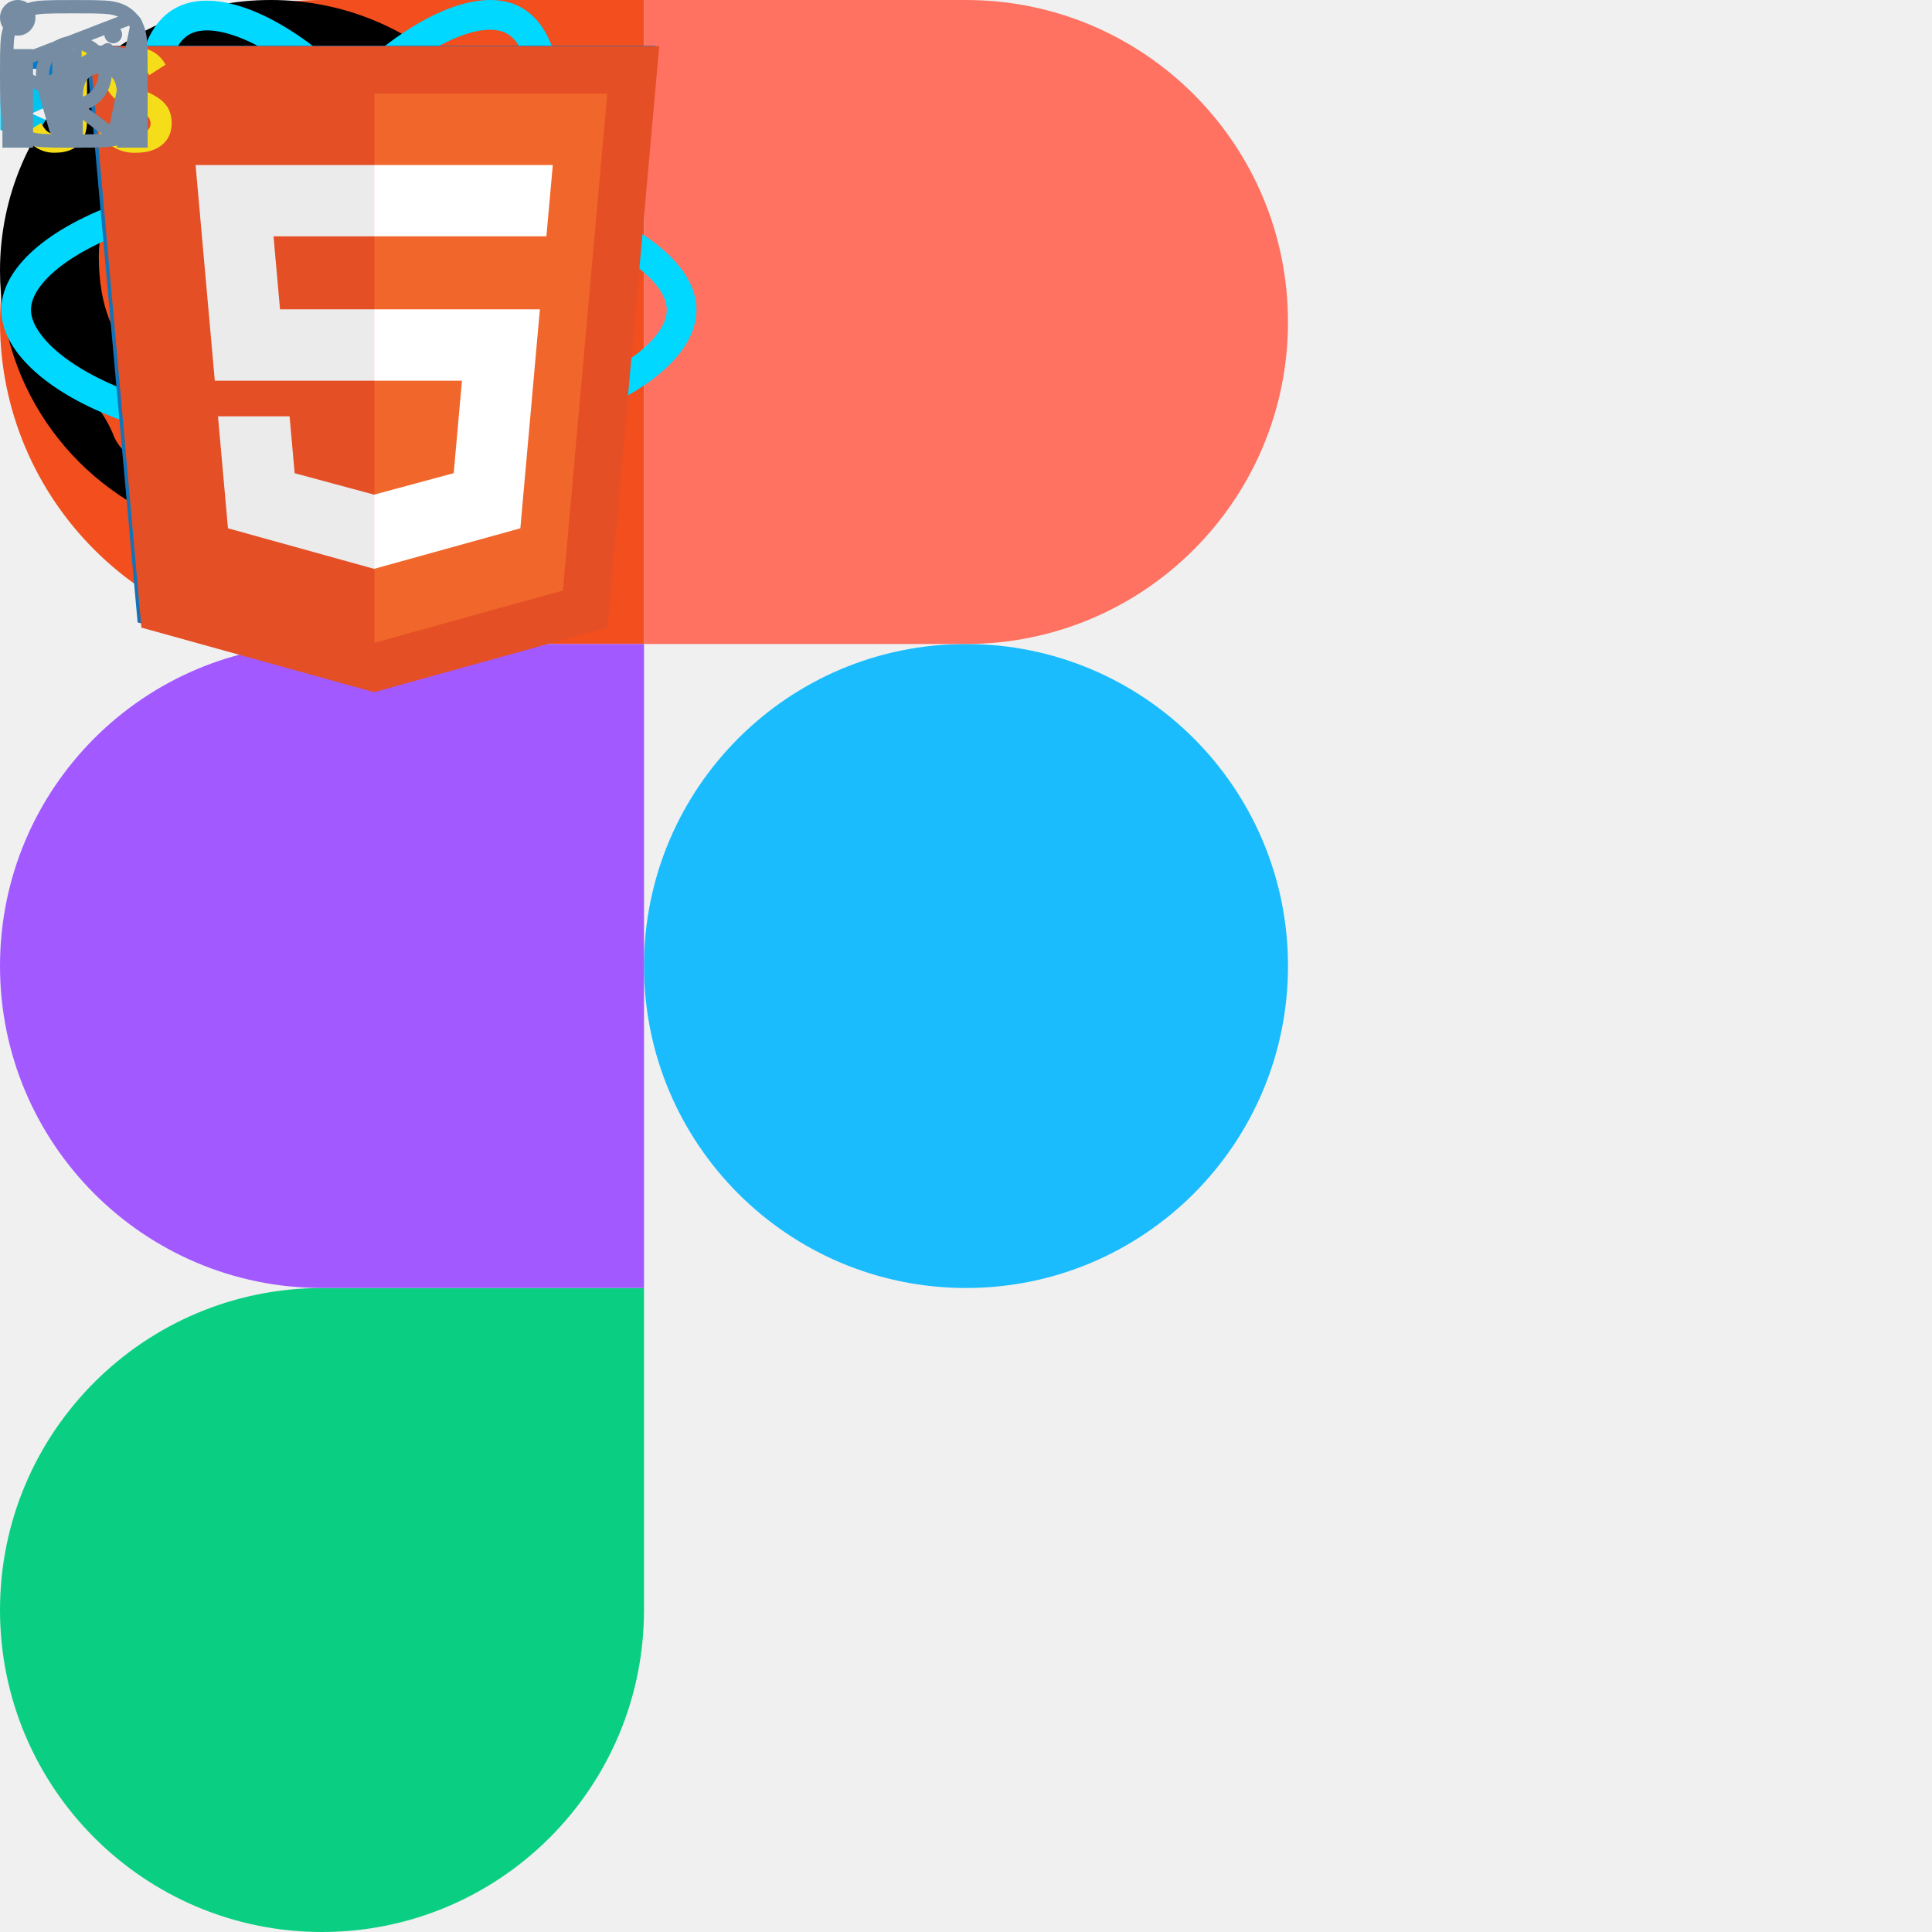
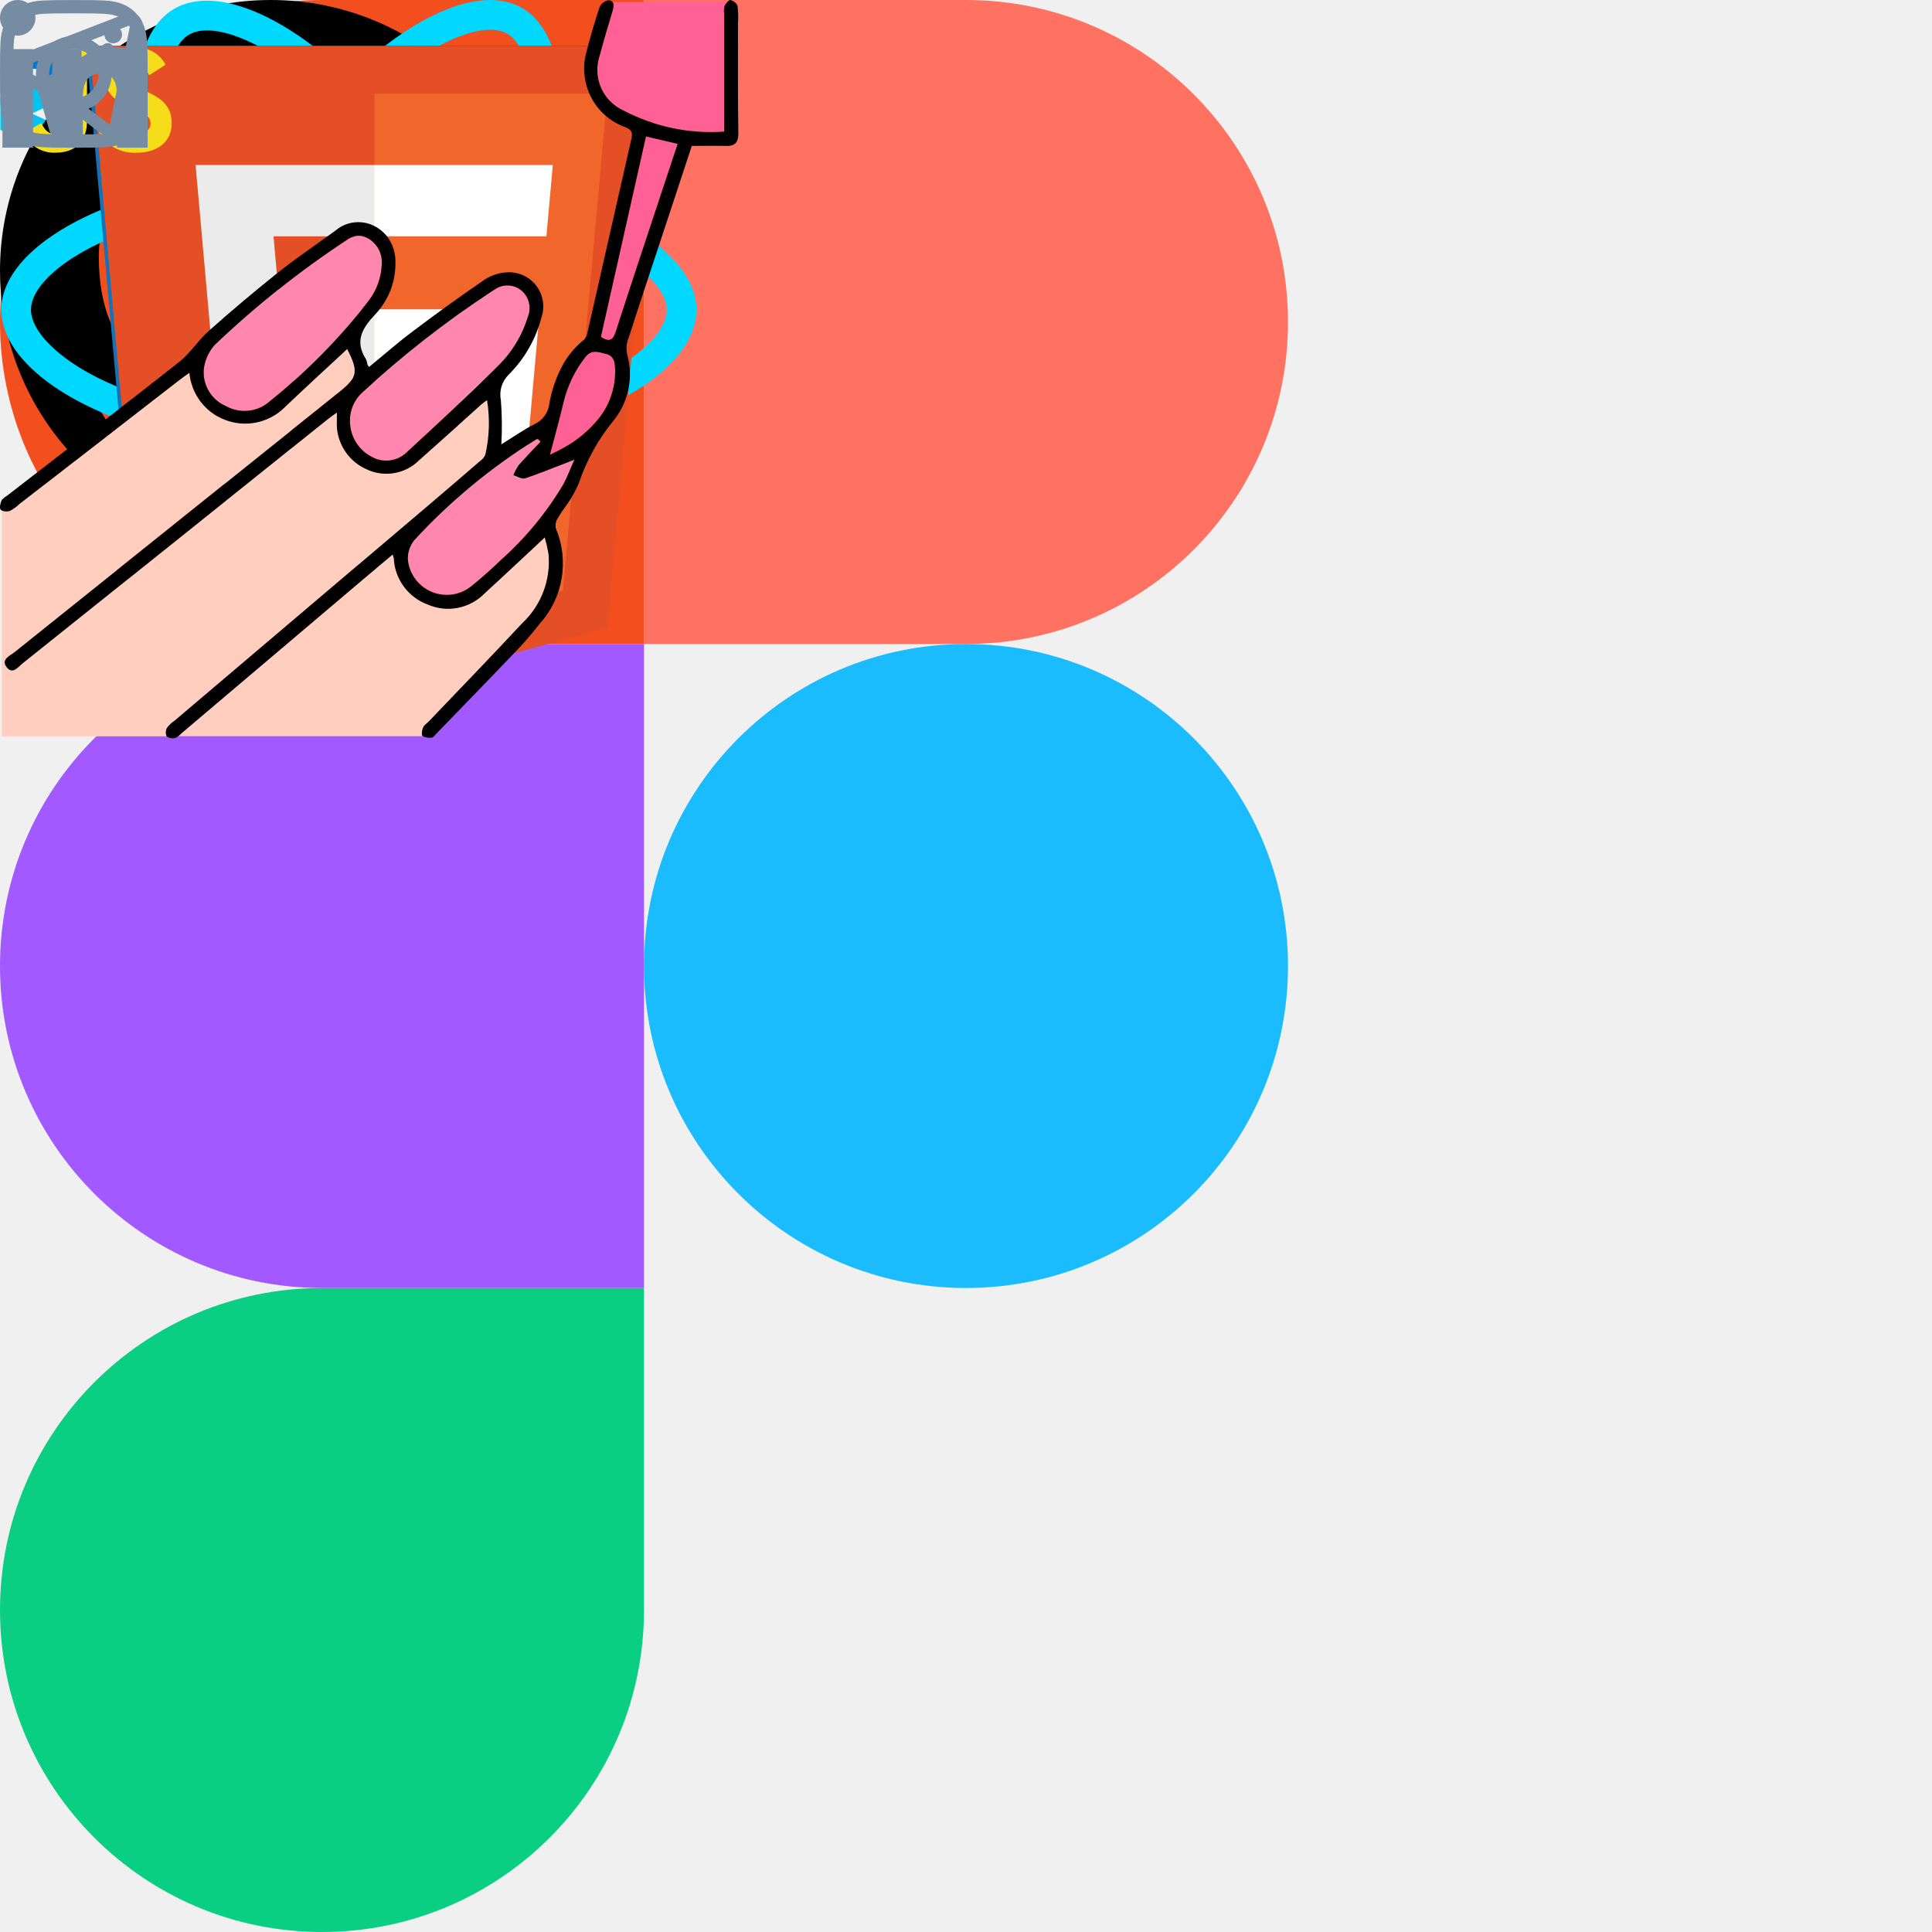
<svg xmlns="http://www.w3.org/2000/svg" width="314" height="314" viewBox="0 0 314 314" fill="none">
  <g id="logo">
    <path d="M0.055 15.795V21.104L15.102 28.451V22.949L5.135 18.449L15.102 13.967V8.465L0.055 15.795ZM34.315 0.977L18.266 36.045H23.803L39.852 0.977H34.315Z" fill="#00C4F0" />
  </g>
  <g id="ts">
    <path d="M23.827,8.243A4.424,4.424,0,0,1,26.05,9.524a5.853,5.853,0,0,1,.852,1.143c.011.045-1.534,1.083-2.471,1.662-.034.023-.169-.124-.322-.35a2.014,2.014,0,0,0-1.67-1c-1.077-.074-1.771.49-1.766,1.433a1.3,1.3,0,0,0,.153.666c.237.49.677.784,2.059,1.383,2.544,1.095,3.636,1.817,4.31,2.843a5.158,5.158,0,0,1,.416,4.333,4.764,4.764,0,0,1-3.932,2.815,10.9,10.9,0,0,1-2.708-.028,6.531,6.531,0,0,1-3.616-1.884,6.278,6.278,0,0,1-.926-1.371,2.655,2.655,0,0,1,.327-.208c.158-.09.756-.434,1.32-.761L19.1,19.6l.214.312a4.771,4.771,0,0,0,1.35,1.292,3.3,3.3,0,0,0,3.458-.175,1.545,1.545,0,0,0,.2-1.974c-.276-.395-.84-.727-2.443-1.422a8.8,8.8,0,0,1-3.349-2.055,4.687,4.687,0,0,1-.976-1.777,7.116,7.116,0,0,1-.062-2.268,4.332,4.332,0,0,1,3.644-3.374A9,9,0,0,1,23.827,8.243ZM15.484,9.726l.011,1.454h-4.63V24.328H7.6V11.183H2.97V9.755A13.986,13.986,0,0,1,3.01,8.289c.017-.023,2.832-.034,6.245-.028l6.211.017Z" style="fill:#007acc" />
  </g>
  <g id="figma">
    <path fill-rule="evenodd" clip-rule="evenodd" d="M104.667 157C104.667 128.098 128.098 104.667 157 104.667C185.902 104.667 209.333 128.098 209.333 157C209.333 185.902 185.902 209.333 157 209.333C128.098 209.333 104.667 185.902 104.667 157Z" fill="#1ABCFE" />
    <path fill-rule="evenodd" clip-rule="evenodd" d="M0 261.667C0 232.764 23.43 209.333 52.333 209.333H104.667V261.667C104.667 290.569 81.236 314 52.333 314C23.43 314 0 290.569 0 261.667Z" fill="#0ACF83" />
    <path fill-rule="evenodd" clip-rule="evenodd" d="M104.667 0V104.667H157C185.902 104.667 209.333 81.236 209.333 52.333C209.333 23.43 185.902 0 157 0H104.667Z" fill="#FF7262" />
    <path fill-rule="evenodd" clip-rule="evenodd" d="M0 52.333C0 81.236 23.43 104.667 52.333 104.667H104.667V0H52.333C23.43 0 0 23.43 0 52.333Z" fill="#F24E1E" />
    <path fill-rule="evenodd" clip-rule="evenodd" d="M0 157C0 185.902 23.43 209.333 52.333 209.333H104.667V104.667H52.333C23.43 104.667 0 128.098 0 157Z" fill="#A259FF" />
  </g>
  <g id="git">
    <path fill-rule="evenodd" clip-rule="evenodd" d="M44 0C19.69 0 0 19.69 0 44C0 63.47 12.595 79.915 30.085 85.745C32.285 86.13 33.11 84.81 33.11 83.655C33.11 82.61 33.055 79.145 33.055 75.46C22 77.495 19.14 72.765 18.26 70.29C17.765 69.025 15.62 65.12 13.75 64.075C12.21 63.25 10.01 61.215 13.695 61.16C17.16 61.105 19.635 64.35 20.46 65.67C24.42 72.325 30.745 70.455 33.275 69.3C33.66 66.44 34.815 64.515 36.08 63.415C26.29 62.315 16.06 58.52 16.06 41.69C16.06 36.905 17.765 32.945 20.57 29.865C20.13 28.765 18.59 24.255 21.01 18.205C21.01 18.205 24.695 17.05 33.11 22.715C36.63 21.725 40.37 21.23 44.11 21.23C47.85 21.23 51.59 21.725 55.11 22.715C63.525 16.995 67.21 18.205 67.21 18.205C69.63 24.255 68.09 28.765 67.65 29.865C70.455 32.945 72.16 36.85 72.16 41.69C72.16 58.575 61.875 62.315 52.085 63.415C53.68 64.79 55.055 67.43 55.055 71.555C55.055 77.44 55 82.17 55 83.655C55 84.81 55.825 86.185 58.025 85.745C66.76 82.796 74.35 77.182 79.727 69.694C85.104 62.205 87.997 53.219 88 44C88 19.69 68.31 0 44 0Z" fill="black" />
  </g>
  <g id="react">
    <path d="M93.106 32.703C91.903 32.289 90.69 31.905 89.469 31.552C89.674 30.711 89.863 29.879 90.031 29.062C92.784 15.648 90.984 4.842 84.836 1.284C78.942 -2.127 69.302 1.429 59.566 9.933C58.606 10.773 57.668 11.637 56.752 12.524C56.139 11.934 55.515 11.356 54.88 10.789C44.677 1.696 34.449 -2.136 28.308 1.432C22.419 4.854 20.675 15.013 23.154 27.725C23.4 28.984 23.679 30.237 23.989 31.482C22.541 31.895 21.144 32.334 19.807 32.802C7.844 36.988 0.205 43.548 0.205 50.353C0.205 57.381 8.406 64.43 20.866 68.704C21.876 69.049 22.895 69.369 23.921 69.663C23.588 71.004 23.292 72.354 23.034 73.711C20.671 86.204 22.516 96.122 28.389 99.522C34.456 103.033 44.637 99.425 54.551 90.727C55.355 90.02 56.141 89.293 56.908 88.546C57.9 89.507 58.919 90.439 59.963 91.343C69.566 99.636 79.05 102.985 84.918 99.576C90.978 96.055 92.948 85.4 90.391 72.436C90.189 71.42 89.963 70.409 89.713 69.405C90.428 69.192 91.13 68.973 91.814 68.746C104.767 64.438 113.195 57.475 113.195 50.353C113.195 43.523 105.309 36.919 93.106 32.703ZM90.296 64.147C89.678 64.353 89.044 64.55 88.398 64.743C86.968 60.2 85.039 55.368 82.677 50.376C84.93 45.504 86.786 40.734 88.176 36.22C89.332 36.556 90.453 36.91 91.535 37.283C101.991 40.896 108.369 46.237 108.369 50.353C108.369 54.737 101.481 60.428 90.296 64.147ZM85.656 73.376C86.787 79.109 86.948 84.292 86.199 88.344C85.526 91.984 84.173 94.412 82.499 95.384C78.939 97.453 71.323 94.764 63.111 87.671C62.14 86.831 61.193 85.963 60.27 85.07C63.454 81.576 66.636 77.513 69.741 73.001C75.204 72.514 80.364 71.719 85.044 70.633C85.269 71.543 85.473 72.457 85.656 73.376ZM38.726 95.026C35.247 96.259 32.476 96.295 30.801 95.325C27.237 93.262 25.755 85.298 27.776 74.615C28.017 73.353 28.291 72.097 28.601 70.85C33.229 71.878 38.352 72.617 43.828 73.062C46.954 77.478 50.228 81.536 53.527 85.089C52.826 85.77 52.108 86.434 51.374 87.079C46.99 90.925 42.597 93.654 38.726 95.026ZM22.428 64.12C16.918 62.23 12.368 59.774 9.249 57.093C6.447 54.685 5.032 52.293 5.032 50.353C5.032 46.223 11.166 40.956 21.396 37.377C22.638 36.943 23.937 36.533 25.286 36.148C26.7 40.764 28.554 45.59 30.793 50.471C28.525 55.423 26.644 60.327 25.216 64.997C24.28 64.728 23.35 64.436 22.428 64.12ZM27.891 26.795C25.768 15.903 27.178 7.687 30.727 5.625C34.507 3.429 42.865 6.56 51.675 14.412C52.25 14.925 52.815 15.448 53.371 15.982C50.088 19.52 46.844 23.548 43.745 27.937C38.431 28.431 33.344 29.225 28.668 30.289C28.38 29.131 28.121 27.966 27.891 26.795V26.795ZM76.63 38.874C75.525 36.959 74.38 35.068 73.194 33.202C76.799 33.66 80.253 34.267 83.497 35.01C82.523 38.142 81.309 41.417 79.881 44.775C78.837 42.787 77.753 40.819 76.63 38.874ZM56.754 19.444C58.981 21.865 61.21 24.568 63.404 27.5C58.955 27.289 54.498 27.289 50.049 27.498C52.244 24.592 54.493 21.893 56.754 19.444ZM36.751 38.907C35.642 40.837 34.579 42.792 33.561 44.771C32.156 41.425 30.953 38.136 29.971 34.958C33.195 34.235 36.633 33.643 40.215 33.194C39.016 35.07 37.861 36.975 36.751 38.907V38.907ZM40.318 67.857C36.617 67.442 33.127 66.881 29.904 66.177C30.902 62.943 32.131 59.583 33.567 56.165C34.589 58.146 35.657 60.103 36.77 62.033C37.915 64.018 39.1 65.961 40.318 67.857ZM56.888 81.603C54.6 79.126 52.318 76.385 50.089 73.437C52.253 73.522 54.458 73.566 56.7 73.566C59.003 73.566 61.28 73.514 63.52 73.414C61.32 76.415 59.099 79.159 56.888 81.603ZM79.926 55.991C81.437 59.446 82.71 62.788 83.72 65.967C80.444 66.717 76.907 67.321 73.18 67.77C74.375 65.87 75.531 63.946 76.649 62C77.786 60.021 78.878 58.018 79.926 55.991ZM72.468 59.579C70.756 62.563 68.949 65.491 67.047 68.357C63.604 68.602 60.152 68.723 56.7 68.722C53.184 68.722 49.764 68.612 46.47 68.397C44.519 65.538 42.677 62.605 40.947 59.606H40.948C39.226 56.623 37.618 53.575 36.127 50.468C37.614 47.362 39.217 44.312 40.933 41.327L40.933 41.327C42.648 38.341 44.475 35.421 46.411 32.573C49.771 32.318 53.217 32.185 56.7 32.185H56.7C60.198 32.185 63.648 32.319 67.008 32.577C68.924 35.419 70.74 38.33 72.452 41.301C74.174 44.28 75.798 47.315 77.323 50.4C75.814 53.517 74.194 56.578 72.468 59.579ZM82.425 5.481C86.209 7.671 87.68 16.502 85.303 28.084C85.151 28.823 84.981 29.576 84.795 30.339C80.107 29.253 75.017 28.445 69.687 27.943C66.583 23.506 63.366 19.472 60.136 15.979C60.983 15.16 61.849 14.363 62.735 13.587C71.077 6.301 78.873 3.425 82.425 5.481ZM56.7 40.226C62.272 40.226 66.79 44.76 66.79 50.353C66.79 55.946 62.272 60.48 56.7 60.48C51.128 60.48 46.61 55.946 46.61 50.353C46.61 44.76 51.128 40.226 56.7 40.226Z" fill="#00D8FF" />
  </g>
  <g id="css">
    <path d="M22.365 101.154L13.943 7.438H106.523L98.089 101.139L60.176 111.562L22.365 101.154Z" fill="#1572B6" />
    <path d="M60.233 103.597L90.87 95.174L98.078 15.102H60.233V103.597Z" fill="#33A9DC" />
    <path d="M60.233 49.054H75.57L76.628 37.284H60.233V25.79H89.295L89.018 28.872L86.171 60.549H60.233V49.054Z" fill="white" />
    <path d="M60.304 78.904L60.252 78.919L47.344 75.461L46.519 66.294H34.883L36.507 84.341L60.248 90.879L60.304 90.864V78.904Z" fill="#EBEBEB" />
    <path d="M74.584 60.062L73.189 75.453L60.263 78.912V90.871L84.023 84.341L84.199 82.4L86.213 60.062H74.584Z" fill="white" />
    <path d="M60.274 25.79V37.284H32.276L32.044 34.7L31.515 28.872L31.238 25.79H60.274ZM60.233 49.054V60.549H47.486L47.254 57.964L46.729 52.137L46.452 49.054H60.233Z" fill="#EBEBEB" />
  </g>
  <g id="HTML">
    <path d="M22.982 102.004L14.555 7.5H107.143L98.705 101.989L60.793 112.5L22.982 102.004Z" fill="#E44F26" />
    <path d="M60.849 104.468L91.487 95.974L98.694 15.229H60.849V104.468Z" fill="#F1662A" />
    <path d="M60.849 50.276H45.512L44.454 38.407H60.849V26.816H31.787L32.064 29.929L34.91 61.867H60.849V50.276ZM60.849 80.377L60.797 80.392L47.889 76.909L47.064 67.665H35.428L37.052 85.86L60.797 92.453L60.849 92.438V80.377Z" fill="#EBEBEB" />
    <path d="M60.808 50.276V61.867H75.08L73.738 76.901L60.808 80.389V92.449L84.572 85.86L84.744 83.903L87.467 53.389L87.752 50.276H60.808ZM60.808 26.816V38.407H88.805L89.038 35.805L89.567 29.929L89.844 26.816H60.808Z" fill="white" />
  </g>
  <g id="js">
    <path d="M18.774,19.7a3.727,3.727,0,0,0,3.376,2.078c1.418,0,2.324-.709,2.324-1.688,0-1.173-.931-1.589-2.491-2.272l-.856-.367c-2.469-1.052-4.11-2.37-4.11-5.156,0-2.567,1.956-4.52,5.012-4.52A5.058,5.058,0,0,1,26.9,10.52l-2.665,1.711a2.327,2.327,0,0,0-2.2-1.467,1.489,1.489,0,0,0-1.638,1.467c0,1.027.636,1.442,2.1,2.078l.856.366c2.908,1.247,4.549,2.518,4.549,5.376,0,3.081-2.42,4.769-5.671,4.769a6.575,6.575,0,0,1-6.236-3.5ZM6.686,20c.538.954,1.027,1.76,2.2,1.76,1.124,0,1.834-.44,1.834-2.15V7.975h3.422V19.658c0,3.543-2.078,5.156-5.11,5.156A5.312,5.312,0,0,1,3.9,21.688Z" style="fill:#f5de19" />
  </g>
+   <g id="styledComponents" clip-path="url(#clip0_1_3263)">
+     <path d="M68.767 118.279C68.947 117.872 69.401 117.589 69.731 117.246C74.766 111.967 79.844 106.735 84.811 101.391C86.365 99.956 87.566 98.18 88.32 96.204C89.074 94.227 89.36 92.103 89.156 89.997C89 89.095 88.796 88.203 88.543 87.323C87.189 88.608 85.929 89.778 84.661 90.957C82.69 92.791 80.727 94.633 78.739 96.446C77.566 97.641 76.059 98.453 74.415 98.774C72.772 99.094 71.07 98.909 69.534 98.242C67.98 97.671 66.627 96.655 65.644 95.322C64.661 93.989 64.092 92.397 64.006 90.743C63.96 90.53 63.899 90.321 63.822 90.117C62.309 91.402 60.861 92.585 59.425 93.802L29.587 119.085C29.382 119.261 29.159 119.479 28.966 119.65H68.746L68.686 119.612C68.472 119.462 68.583 118.673 68.767 118.279Z" fill="#FFCEBF" />
+     <path d="M27.144 118.279C27.497 117.818 27.924 117.418 28.408 117.096L69.7 82.064C72.517 79.673 75.321 77.269 78.112 74.852C78.457 74.612 78.727 74.279 78.892 73.892C79.559 70.983 79.654 67.972 79.17 65.026C78.742 65.326 78.51 65.455 78.313 65.665C74.932 68.69 71.568 71.741 68.17 74.749C67.044 75.882 65.588 76.629 64.012 76.882C62.435 77.136 60.818 76.883 59.394 76.159C57.941 75.473 56.726 74.371 55.901 72.992C55.077 71.613 54.682 70.02 54.766 68.416V67.028C54.145 67.482 53.691 67.786 53.266 68.129C36.74 81.362 20.216 94.584 3.695 107.797C2.949 108.393 2.058 109.721 1.081 108.431C0.104 107.141 1.591 106.61 2.341 106.01C19.953 91.877 37.574 77.758 55.203 63.651C58.074 61.35 58.263 60.385 56.394 56.73L55.28 57.776C52.225 60.617 49.135 63.419 46.127 66.308C44.893 67.498 43.348 68.315 41.669 68.664C39.991 69.013 38.248 68.881 36.641 68.282C35.035 67.683 33.631 66.641 32.591 65.278C31.551 63.915 30.918 62.286 30.765 60.578C30.195 61.007 29.702 61.32 29.235 61.684L3.095 81.944C2.644 82.386 2.13 82.759 1.569 83.05C1.146 83.178 0.692 83.155 0.284 82.986V119.671H27.092C26.992 119.451 26.945 119.21 26.954 118.969C26.963 118.727 27.028 118.491 27.144 118.279Z" fill="#FFCEBF" />
+     <path d="M99.565 1.821C98.837 4.208 98.13 6.599 97.491 9.012C96.902 10.716 96.97 12.58 97.684 14.237C98.397 15.894 99.704 17.225 101.348 17.968C106.376 20.611 112.043 21.798 117.709 21.396V2.228C117.646 1.808 117.669 1.379 117.777 0.968C117.897 0.736 118.049 0.521 118.227 0.33H99.548C99.835 0.664 99.737 1.251 99.565 1.821Z" fill="#FF6196" />
+     <path d="M62.051 42.998C61.962 45.137 61.214 47.197 59.908 48.894C55.242 54.918 49.883 60.372 43.942 65.144C42.984 66.03 41.769 66.591 40.473 66.745C39.177 66.899 37.865 66.638 36.725 66.001C35.592 65.516 34.636 64.692 33.989 63.643C33.342 62.593 33.036 61.369 33.113 60.138C33.25 58.627 33.878 57.202 34.9 56.08C41.544 49.745 48.742 44.019 56.407 38.969C56.91 38.576 57.523 38.35 58.16 38.324C58.798 38.298 59.427 38.472 59.96 38.824C60.66 39.258 61.226 39.879 61.595 40.615C61.964 41.352 62.122 42.177 62.051 42.998Z" fill="#FF87AF" />
+     <path d="M56.913 68.97C56.813 68.023 56.935 67.065 57.268 66.173C57.601 65.281 58.137 64.478 58.833 63.828C65.337 57.828 72.316 52.364 79.701 47.488C79.924 47.347 80.13 47.205 80.374 47.06C81.019 46.594 81.801 46.356 82.596 46.383C83.391 46.41 84.155 46.701 84.766 47.21C85.359 47.711 85.777 48.386 85.963 49.14C86.15 49.893 86.094 50.685 85.804 51.405C84.869 54.517 83.145 57.334 80.798 59.581C76.033 64.276 71.175 68.876 66.229 73.379C65.484 74.146 64.505 74.642 63.447 74.791C62.389 74.94 61.311 74.733 60.384 74.202C59.409 73.696 58.579 72.95 57.972 72.035C57.365 71.119 57 70.065 56.913 68.97Z" fill="#FF87AF" />
+     <path d="M87.834 71.802C86.635 73.087 85.4 74.313 84.248 75.628C83.901 76.137 83.614 76.683 83.391 77.257C84.025 77.445 84.766 77.942 85.28 77.766C87.899 76.888 90.453 75.834 93.328 74.724C92.702 76.164 92.231 77.492 91.567 78.709C88.831 83.308 85.404 87.459 81.407 91.016C79.887 92.482 78.308 93.883 76.671 95.22C75.805 95.939 74.762 96.416 73.651 96.6C72.54 96.784 71.399 96.67 70.347 96.269C69.294 95.868 68.367 95.195 67.659 94.318C66.953 93.441 66.491 92.392 66.323 91.278C66.254 90.659 66.309 90.032 66.484 89.434C66.659 88.836 66.951 88.278 67.343 87.794C73.174 81.461 79.838 75.95 87.153 71.412C87.242 71.377 87.336 71.358 87.432 71.356L87.834 71.802Z" fill="#FF87AF" />
+     <path d="M97.672 54.733L105.004 22.166L110.147 23.37L107.494 31.43C105.017 38.93 102.51 46.429 100.093 53.936C99.622 55.325 99.005 55.582 97.672 54.733Z" fill="#FF6196" />
+     <path d="M89.386 73.888C90.162 70.927 90.933 68.189 91.584 65.421C92.219 62.736 93.426 60.221 95.124 58.046C96.165 56.679 97.335 57.223 98.531 57.519C99.636 57.789 99.915 58.599 99.962 59.662C100.136 62.6 99.241 65.503 97.442 67.834C95.3 70.489 92.532 72.57 89.386 73.888Z" fill="#FF6196" />
+     <path d="M119.944 3.839C120.008 2.885 119.983 1.927 119.871 0.977C119.783 0.712 119.607 0.484 119.374 0.33C119.184 0.175 118.961 0.065 118.723 0.008C118.585 -0.017 118.393 0.124 118.208 0.325C118.03 0.517 117.878 0.732 117.758 0.964C117.65 1.375 117.627 1.804 117.69 2.224V21.387C112.023 21.79 106.357 20.602 101.329 17.959C99.685 17.216 98.378 15.886 97.665 14.229C96.951 12.572 96.882 10.708 97.472 9.003C98.111 6.59 98.818 4.199 99.546 1.812C99.718 1.243 99.816 0.655 99.546 0.321C99.396 0.158 99.189 0.06 98.968 0.047C98.685 0.05 98.41 0.146 98.188 0.321C97.867 0.513 97.612 0.797 97.455 1.135C96.598 3.707 95.844 6.303 95.188 8.926C94.941 9.959 94.874 11.028 94.991 12.084C95.157 13.995 95.868 15.819 97.039 17.338C98.21 18.857 99.793 20.008 101.599 20.654C102.409 20.993 102.884 21.327 102.657 22.394C102.344 23.748 102.04 25.103 101.732 26.461C99.632 35.666 97.544 44.874 95.467 54.088C95.408 54.498 95.228 54.882 94.948 55.189C93.579 56.277 92.429 57.615 91.559 59.131C90.449 61.133 89.682 63.305 89.287 65.559C89.212 66.278 88.952 66.966 88.533 67.555C88.114 68.144 87.55 68.615 86.896 68.923C85.109 69.827 83.468 70.997 81.484 72.214C81.616 69.828 81.591 67.436 81.407 65.053C81.256 64.321 81.288 63.562 81.5 62.844C81.713 62.127 82.099 61.472 82.624 60.94C85.237 58.351 87.1 55.102 88.015 51.538C88.288 50.712 88.363 49.833 88.233 48.973C88.104 48.113 87.774 47.295 87.27 46.586C86.766 45.876 86.102 45.296 85.332 44.891C84.563 44.485 83.708 44.267 82.838 44.253C81.43 44.237 80.047 44.63 78.857 45.384C74.768 48.177 70.75 51.072 66.807 54.066C64.463 55.832 62.256 57.786 59.985 59.637C59.887 59.532 59.803 59.415 59.732 59.29C59.689 58.974 59.604 58.666 59.48 58.373C57.581 55.442 58.897 53.312 60.958 51.122C63.105 48.871 64.292 45.873 64.266 42.762C64.333 41.177 63.836 39.619 62.865 38.365C62.347 37.729 61.71 37.2 60.988 36.81C59.963 36.249 58.791 36.014 57.629 36.139C56.467 36.263 55.371 36.739 54.487 37.504L53.292 38.361C50.562 40.315 47.798 42.218 45.171 44.309C41.336 47.37 37.584 50.534 33.918 53.796C32.204 55.309 30.953 57.374 29.175 58.78C19.901 66.103 10.53 73.294 1.192 80.532C0.871 80.723 0.576 80.955 0.314 81.222C0.287 81.261 0.264 81.302 0.245 81.346C0.048 81.804 -0.119 82.563 0.112 82.841C0.169 82.902 0.238 82.95 0.314 82.983C0.722 83.152 1.176 83.175 1.599 83.047C2.16 82.756 2.674 82.384 3.125 81.942L29.265 61.681C29.732 61.317 30.224 60.987 30.794 60.575C30.948 62.283 31.581 63.913 32.621 65.276C33.66 66.639 35.065 67.68 36.671 68.279C38.277 68.878 40.02 69.011 41.699 68.661C43.377 68.312 44.923 67.495 46.157 66.305C49.157 63.417 52.255 60.614 55.31 57.773L56.424 56.727C58.293 60.383 58.104 61.347 55.233 63.648C37.589 77.766 19.959 91.888 2.341 106.012C1.591 106.611 0.108 107.156 1.081 108.433C2.054 109.71 2.949 108.394 3.695 107.798C20.224 94.597 36.742 81.379 53.249 68.143C53.677 67.8 54.127 67.496 54.749 67.042V68.43C54.665 70.034 55.06 71.627 55.884 73.006C56.708 74.385 57.924 75.488 59.377 76.174C60.801 76.897 62.417 77.15 63.994 76.897C65.571 76.644 67.027 75.897 68.153 74.764C71.551 71.764 74.915 68.704 78.296 65.679C78.51 65.486 78.759 65.341 79.153 65.041C79.637 67.986 79.542 70.998 78.874 73.907C78.71 74.294 78.439 74.626 78.094 74.867C75.3 77.281 72.497 79.685 69.683 82.079L28.407 117.115C27.924 117.437 27.497 117.836 27.143 118.297C27.03 118.507 26.967 118.741 26.958 118.979C26.949 119.217 26.995 119.455 27.092 119.673C27.286 119.818 27.509 119.917 27.747 119.964C27.984 120.011 28.229 120.004 28.463 119.943C28.648 119.889 28.818 119.794 28.96 119.664C29.175 119.493 29.389 119.274 29.582 119.099L59.42 93.816C60.855 92.599 62.303 91.399 63.816 90.131C63.893 90.334 63.954 90.543 64.001 90.756C64.086 92.41 64.656 94.003 65.638 95.336C66.621 96.669 67.974 97.684 69.528 98.255C71.064 98.922 72.766 99.108 74.41 98.787C76.053 98.467 77.561 97.655 78.733 96.46C80.721 94.647 82.684 92.805 84.655 90.971C85.941 89.792 87.183 88.609 88.538 87.337C88.79 88.216 88.994 89.109 89.15 90.011C89.347 92.109 89.058 94.225 88.304 96.194C87.551 98.163 86.353 99.931 84.805 101.362C79.839 106.71 74.761 111.942 69.725 117.217C69.395 117.56 68.941 117.843 68.761 118.25C68.581 118.657 68.466 119.454 68.68 119.626L68.74 119.664C69.189 119.883 69.695 119.959 70.188 119.883C70.327 119.854 70.45 119.777 70.535 119.664C70.655 119.54 70.771 119.386 70.887 119.27C74.966 115.053 79.067 110.858 83.117 106.611C84.751 104.955 86.288 103.205 87.719 101.371C89.585 99.305 90.822 96.749 91.285 94.004C91.749 91.259 91.418 88.439 90.333 85.875C90.216 85.304 90.33 84.709 90.65 84.221C90.929 83.741 91.237 83.274 91.554 82.811C92.569 81.494 93.414 80.054 94.07 78.526C95.337 74.776 97.282 71.29 99.808 68.242C100.969 66.769 101.768 65.045 102.14 63.207C102.512 61.369 102.447 59.47 101.95 57.662C101.775 56.974 101.775 56.254 101.95 55.566C104.119 48.851 106.351 42.158 108.562 35.46L111.519 26.487L112.432 23.714C114.377 23.714 116.211 23.676 118.037 23.714C119.554 23.757 120.017 23.046 120 21.572C119.91 15.658 119.944 9.749 119.944 3.839ZM43.937 65.144C42.979 66.03 41.765 66.591 40.468 66.745C39.172 66.899 37.86 66.638 36.721 66.001C35.587 65.516 34.631 64.692 33.984 63.643C33.337 62.593 33.031 61.369 33.108 60.138C33.246 58.627 33.873 57.202 34.895 56.08C41.539 49.745 48.737 44.019 56.403 38.969C56.821 38.674 57.297 38.469 57.8 38.37C58.137 38.307 58.483 38.307 58.82 38.37C59.223 38.448 59.609 38.602 59.955 38.824C60.656 39.259 61.222 39.88 61.592 40.617C61.961 41.355 62.118 42.18 62.046 43.002C61.958 45.141 61.209 47.201 59.904 48.898C55.237 54.921 49.878 60.373 43.937 65.144ZM66.22 73.41C65.475 74.176 64.497 74.672 63.438 74.821C62.38 74.97 61.303 74.763 60.375 74.232C59.399 73.725 58.568 72.977 57.961 72.059C57.353 71.142 56.99 70.084 56.904 68.987C56.805 68.04 56.926 67.083 57.259 66.191C57.593 65.298 58.128 64.495 58.824 63.845C65.329 57.845 72.308 52.381 79.693 47.506C79.916 47.364 80.121 47.223 80.366 47.077C81.011 46.611 81.792 46.373 82.588 46.401C83.383 46.428 84.146 46.718 84.758 47.227C85.35 47.728 85.769 48.404 85.955 49.157C86.141 49.91 86.085 50.703 85.795 51.422C84.861 54.534 83.136 57.351 80.79 59.599C76.063 64.321 71.148 68.867 66.229 73.392L66.22 73.41ZM91.55 78.728C88.817 83.319 85.397 87.464 81.407 91.018C79.887 92.483 78.309 93.884 76.672 95.221C75.805 95.941 74.763 96.417 73.651 96.601C72.54 96.786 71.4 96.671 70.347 96.27C69.294 95.869 68.367 95.196 67.66 94.319C66.953 93.442 66.492 92.393 66.323 91.279C66.254 90.66 66.309 90.033 66.484 89.435C66.659 88.837 66.951 88.28 67.343 87.795C73.174 81.463 79.839 75.951 87.153 71.413C87.242 71.378 87.337 71.359 87.432 71.357L87.861 71.786C86.661 73.071 85.427 74.297 84.274 75.612C83.927 76.121 83.64 76.667 83.417 77.241C84.051 77.429 84.792 77.926 85.306 77.751C87.376 77.056 89.412 76.251 91.593 75.394L93.354 74.708C92.694 76.165 92.223 77.493 91.559 78.71L91.55 78.728ZM97.434 67.865C95.835 69.9 93.832 71.581 91.55 72.801C90.844 73.195 90.12 73.564 89.377 73.907C90.14 70.989 90.903 68.285 91.55 65.551L91.576 65.439C92.211 62.755 93.418 60.239 95.115 58.064C96.157 56.697 97.326 57.242 98.522 57.537C99.628 57.807 99.906 58.617 99.953 59.68C100.129 62.616 99.237 65.517 97.442 67.847L97.434 67.865ZM107.461 31.44C104.984 38.94 102.477 46.439 100.06 53.946C99.606 55.356 98.989 55.613 97.656 54.765L104.011 26.512L104.988 22.176L110.131 23.38L109.098 26.512L107.461 31.44Z" fill="black" />
+   </g>
+   <defs>
+     <clipPath id="clip0_1_3263">
+       <rect width="120" height="120" fill="white" />
+     </clipPath>
+   </defs>
  <g id="instagramGray">
    <path fill-rule="evenodd" clip-rule="evenodd" d="M11.996 0.008C8.738 0.008 8.33 0.022 7.05 0.08C5.773 0.138 4.901 0.341 4.138 0.638C3.349 0.944 2.68 1.354 2.013 2.021C1.347 2.688 0.936 3.357 0.63 4.146C0.333 4.909 0.13 5.781 0.072 7.058C0.014 8.338 0 8.746 0 12.004C0 15.262 0.014 15.671 0.072 16.95C0.13 18.227 0.333 19.099 0.63 19.862C0.936 20.651 1.347 21.32 2.013 21.987C2.68 22.654 3.349 23.064 4.138 23.37C4.901 23.667 5.773 23.87 7.05 23.928C8.33 23.986 8.738 24 11.996 24C15.254 24 15.663 23.986 16.942 23.928C18.219 23.87 19.091 23.667 19.854 23.37C20.643 23.064 21.312 22.654 21.979 21.987C22.646 21.32 23.056 20.651 23.363 19.862C23.659 19.099 23.862 18.227 23.92 16.95C23.979 15.671 23.992 15.262 23.992 12.004C23.992 8.746 23.979 8.338 23.92 7.058C23.862 5.781 23.659 4.909 23.363 4.146C23.056 3.357 22.646 2.688 21.979 2.021C21.312 1.354 20.643 0.944 19.854 0.638C19.091 0.341 18.219 0.138 16.942 0.08C15.663 0.022 15.254 0.008 11.996 0.008ZM11.996 2.169C15.199 2.169 15.579 2.182 16.844 2.239C18.013 2.293 18.648 2.488 19.071 2.652C19.631 2.87 20.031 3.13 20.451 3.55C20.87 3.969 21.13 4.369 21.348 4.929C21.512 5.352 21.708 5.987 21.761 7.157C21.819 8.421 21.831 8.801 21.831 12.004C21.831 15.207 21.819 15.587 21.761 16.852C21.708 18.021 21.512 18.656 21.348 19.079C21.13 19.639 20.87 20.039 20.451 20.458C20.031 20.878 19.631 21.138 19.071 21.356C18.648 21.52 18.013 21.715 16.844 21.769C15.579 21.826 15.2 21.839 11.996 21.839C8.793 21.839 8.414 21.826 7.149 21.769C5.979 21.715 5.344 21.52 4.921 21.356C4.361 21.138 3.962 20.878 3.542 20.458C3.122 20.039 2.862 19.639 2.644 19.079C2.48 18.656 2.285 18.021 2.231 16.852C2.174 15.587 2.161 15.207 2.161 12.004C2.161 8.801 2.174 8.421 2.231 7.157C2.285 5.987 2.48 5.352 2.644 4.929C2.862 4.369 3.122 3.969 3.542 3.55C3.962 3.13 4.361 2.87 4.921 2.652C5.344 2.488 5.979 2.293 7.149 2.239C8.414 2.182 8.793 2.169 11.996 2.169ZM11.996 16.003C9.788 16.003 7.997 14.213 7.997 12.004C7.997 9.796 9.788 8.005 11.996 8.005C14.205 8.005 15.995 9.796 15.995 12.004C15.995 14.213 14.205 16.003 11.996 16.003ZM11.996 5.844C8.594 5.844 5.836 8.602 5.836 12.004C5.836 15.406 8.594 18.164 11.996 18.164C15.398 18.164 18.156 15.406 18.156 12.004C18.156 8.602 15.398 5.844 11.996 5.844ZM18.4 7.04C19.195 7.04 19.839 6.395 19.839 5.6C19.839 4.805 19.195 4.161 18.4 4.161C17.605 4.161 16.96 4.805 16.96 5.6C16.96 6.395 17.605 7.04 18.4 7.04Z" fill="#758CA3" />
  </g>
  <g id="telegramGray">
    <path fill-rule="evenodd" clip-rule="evenodd" d="M23.112 4.494C23.43 2.945 21.907 1.657 20.432 2.227L2.342 9.216C0.695 9.853 0.621 12.157 2.225 12.898L6.165 14.716L8.038 21.275C8.136 21.615 8.406 21.879 8.749 21.968C9.092 22.057 9.457 21.958 9.707 21.707L12.594 18.82L16.637 21.853C17.811 22.733 19.502 22.092 19.797 20.655L23.112 4.494ZM3.063 11.082L21.152 4.093L17.837 20.253L13.1 16.7C12.702 16.401 12.145 16.441 11.793 16.793L10.556 18.029L10.928 15.986L18.207 8.707C18.561 8.353 18.599 7.791 18.295 7.393C17.991 6.995 17.439 6.883 17.004 7.132L6.951 12.876L3.063 11.082ZM8.177 14.479L8.783 16.602L9.016 15.321C9.053 15.121 9.149 14.937 9.293 14.793L11.513 12.573L8.177 14.479Z" fill="#758CA3" />
  </g>
  <g id="linkedinGray">
    <path fill-rule="evenodd" clip-rule="evenodd" d="M5.372 24H0.396V7.977H5.372V24ZM2.882 5.791C1.291 5.791 0 4.473 0 2.882C2.37147e-08 1.291 1.29 0 2.882 0C4.473 0 5.763 1.291 5.763 2.882C5.763 4.473 4.472 5.791 2.882 5.791ZM23.995 24H19.03V16.2C19.03 14.341 18.992 11.957 16.443 11.957C13.856 11.957 13.459 13.977 13.459 16.066V24H8.489V7.977H13.261V10.162H13.331C13.995 8.904 15.618 7.575 18.039 7.575C23.074 7.575 24 10.891 24 15.198V24H23.995Z" fill="#758CA3" />
  </g>
</svg>
